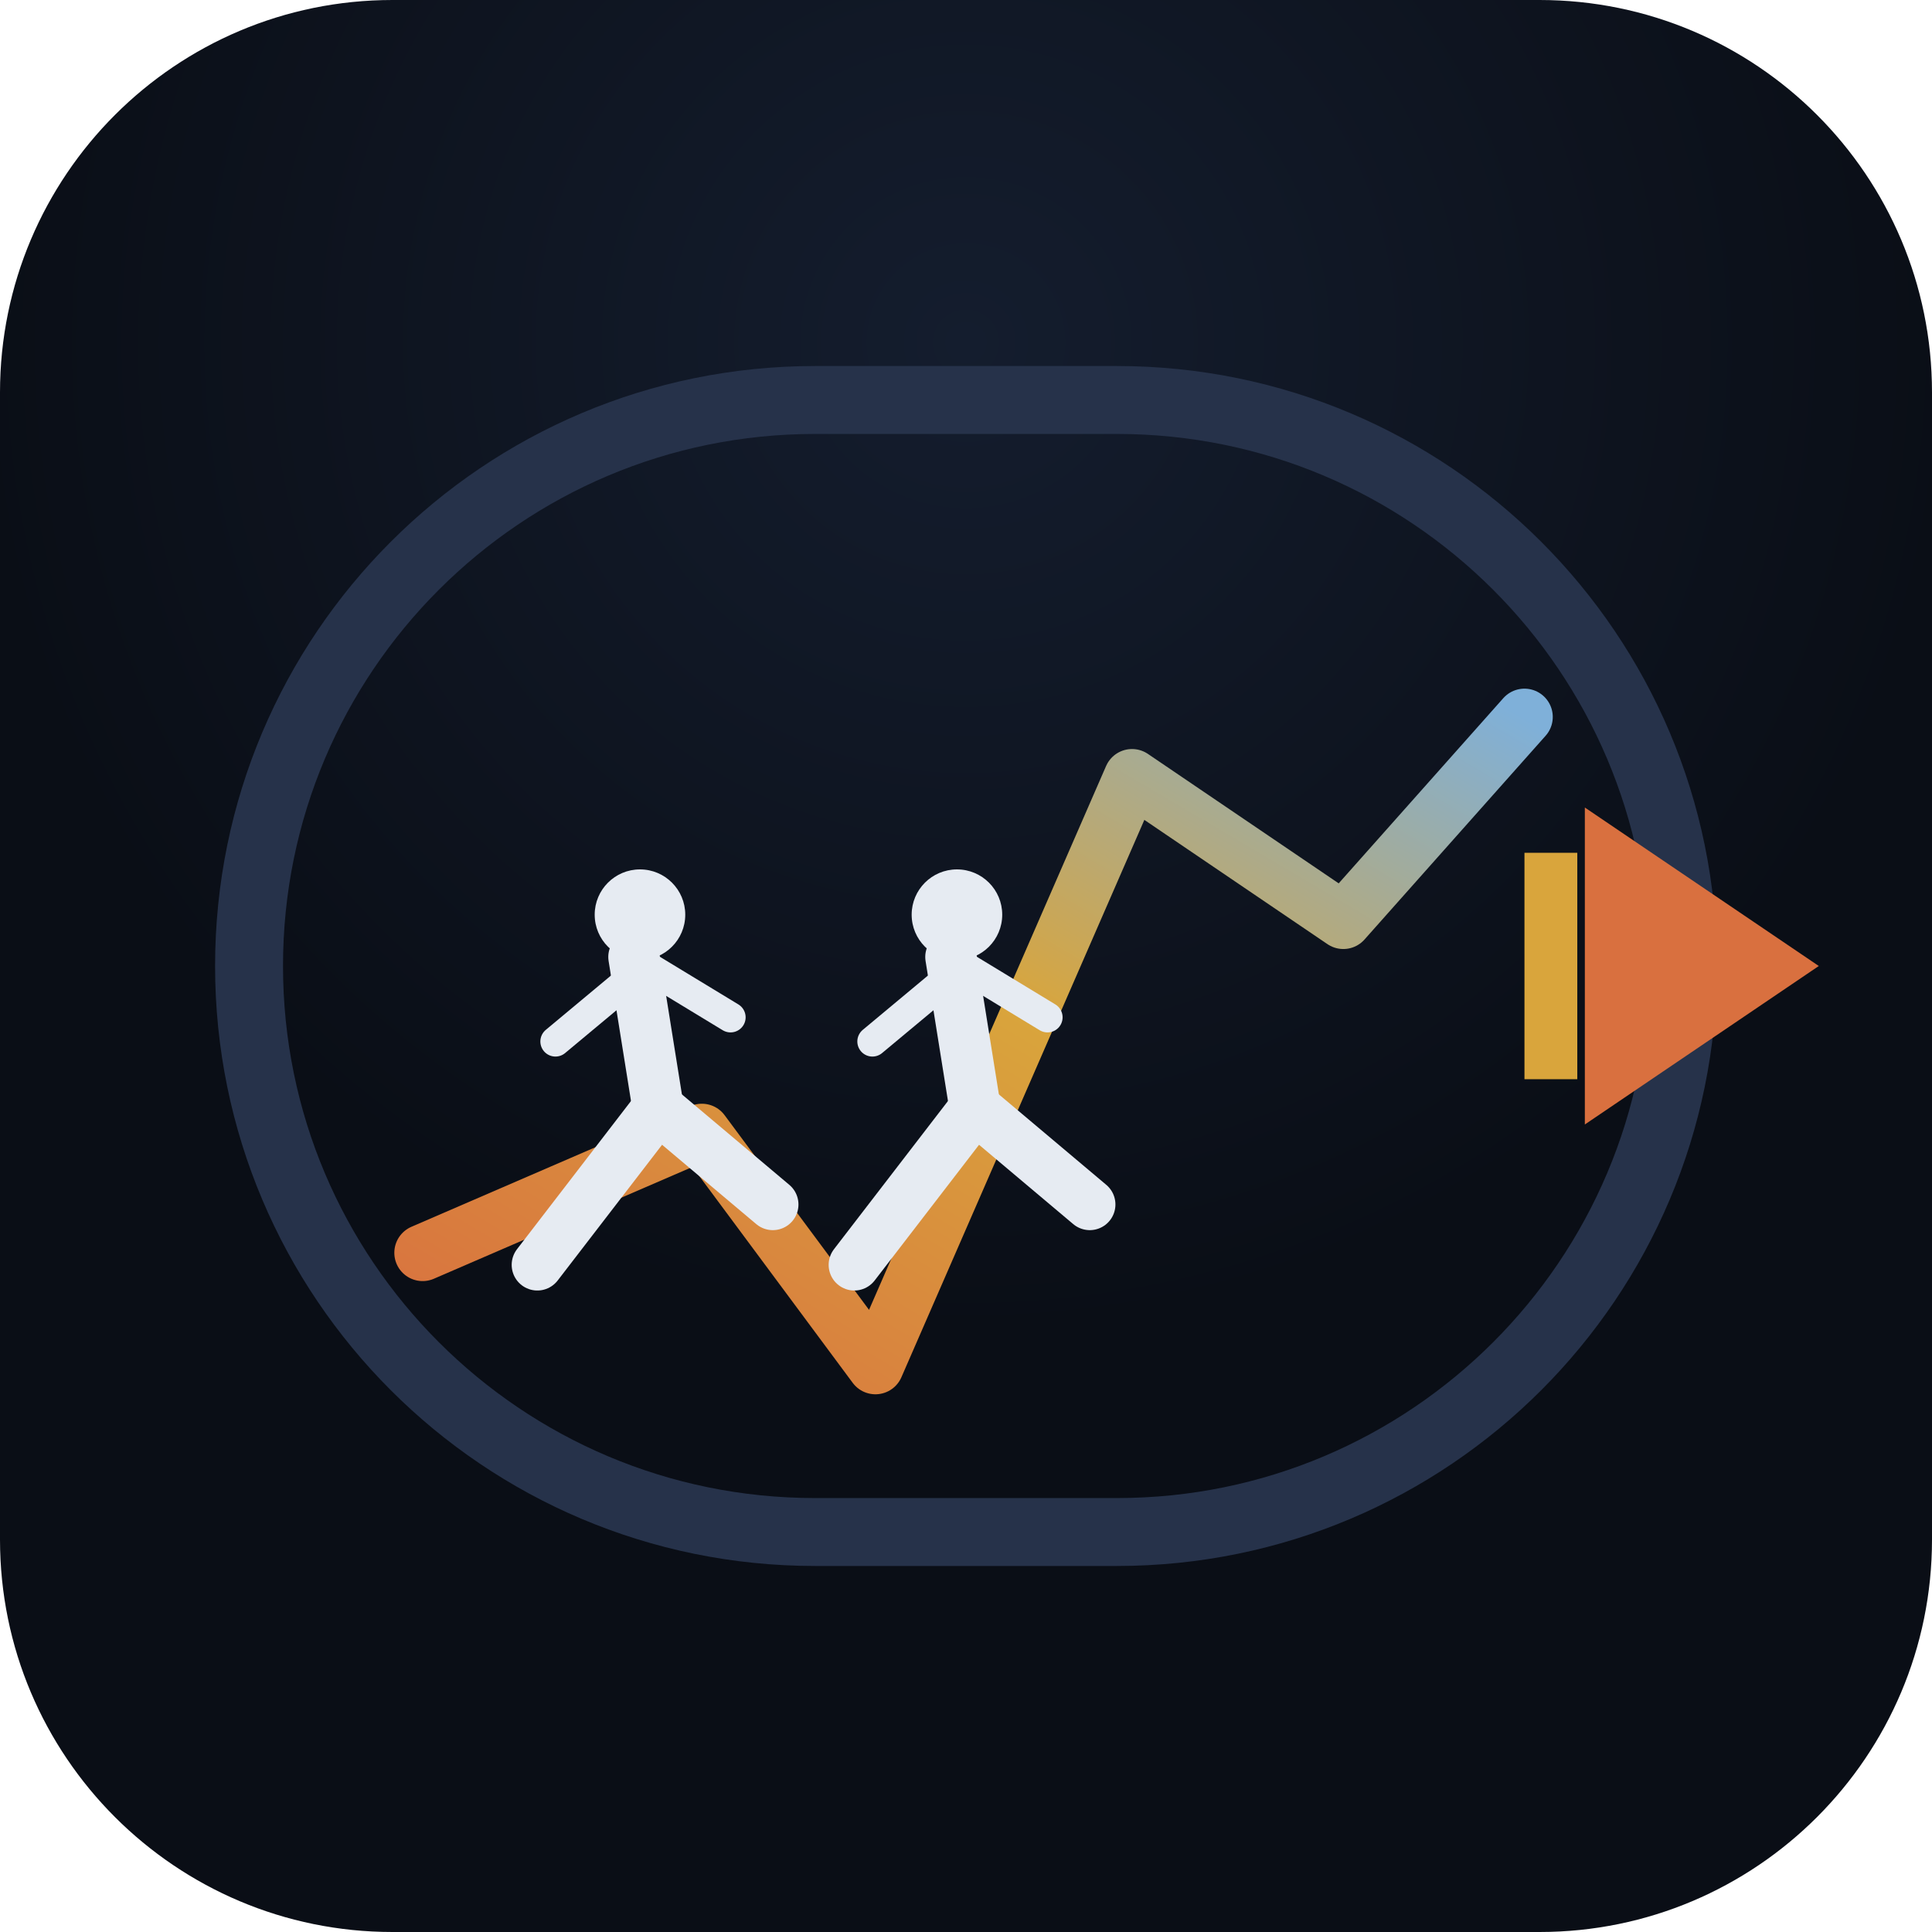
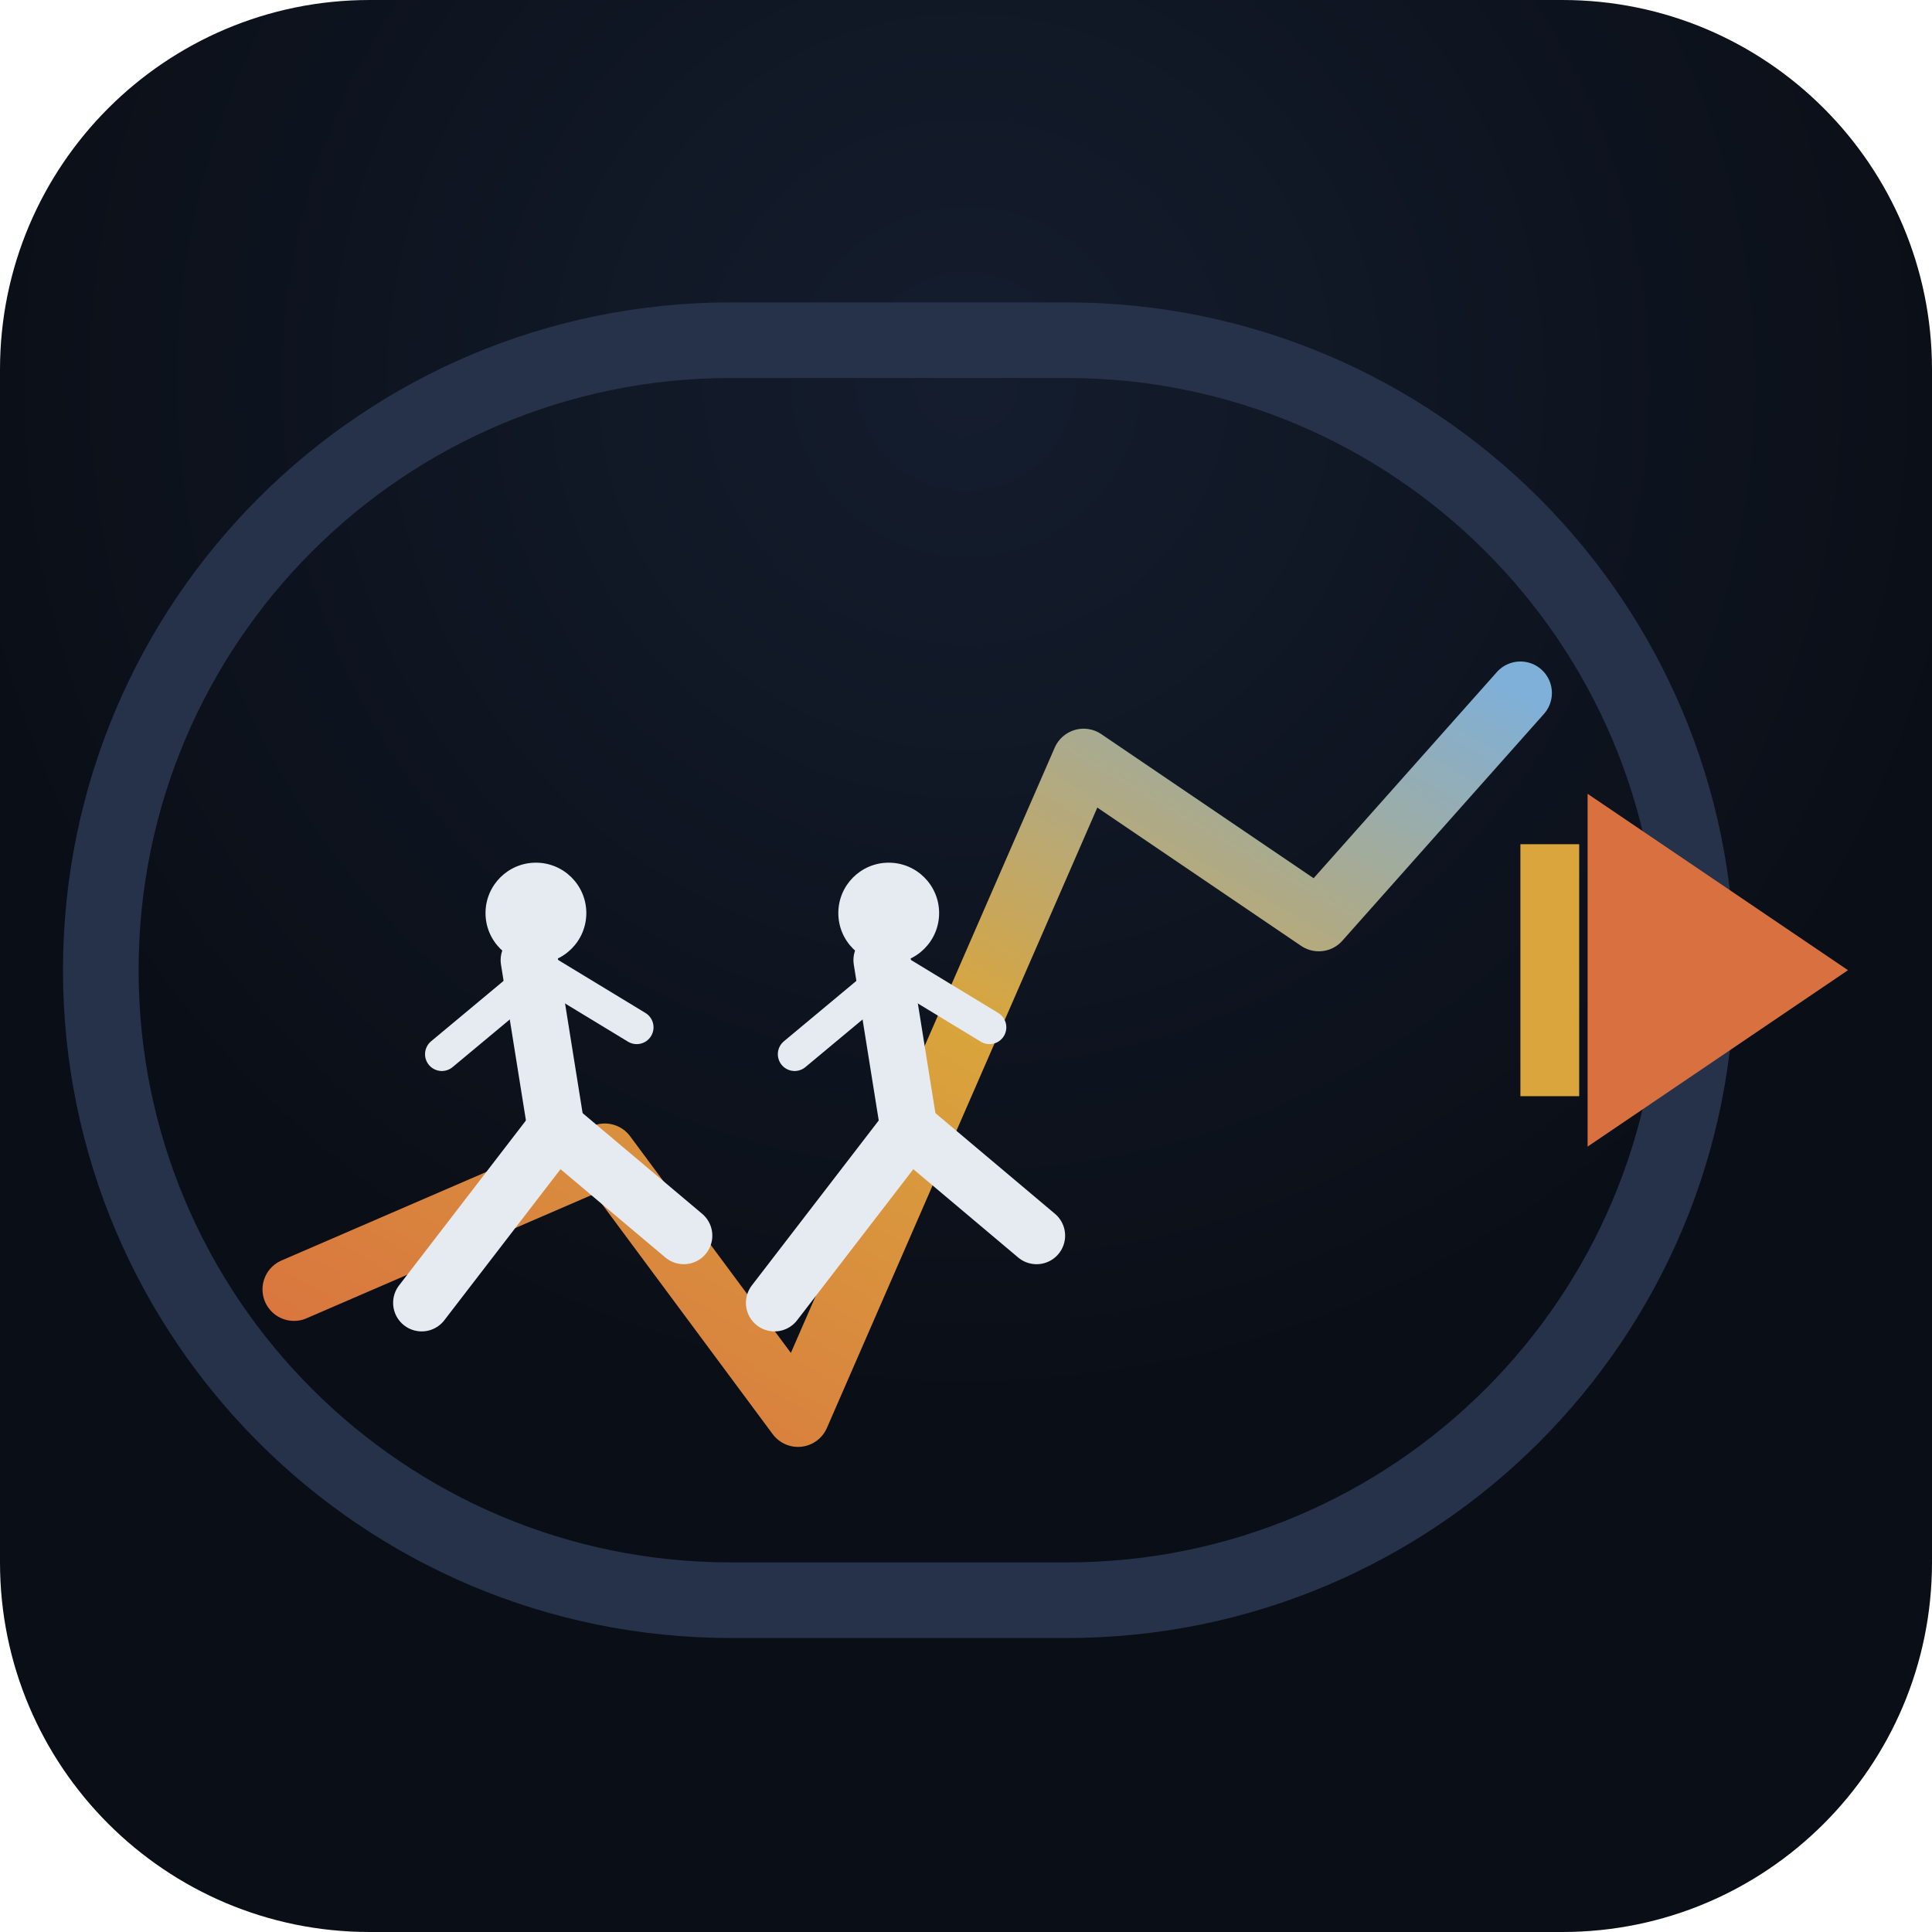
- <svg xmlns="http://www.w3.org/2000/svg" viewBox="0 0 512 512" width="512" height="512">
+ <svg xmlns="http://www.w3.org/2000/svg" viewBox="68 -16 460 460" width="512" height="512">
  <defs>
-     <radialGradient id="bg" cx="50%" cy="18%" r="85%">
+     <radialGradient id="bg" cx="50%" cy="20%" r="90%">
      <stop offset="0%" stop-color="#141d2e" />
      <stop offset="60%" stop-color="#0a0e16" />
    </radialGradient>
    <linearGradient id="signal" x1="0%" y1="100%" x2="100%" y2="0%">
      <stop offset="0%" stop-color="#d9703f" />
      <stop offset="55%" stop-color="#d9a53c" />
      <stop offset="100%" stop-color="#7fb0d9" />
    </linearGradient>
+     <clipPath id="rounded">
+       <rect x="68" y="-16" width="460" height="460" rx="88" />
+     </clipPath>
  </defs>
-   <rect x="0" y="0" width="512" height="512" rx="104" fill="url(#bg)" />
-   <rect x="66" y="106" width="380" height="300" rx="150" fill="none" stroke="#26324a" stroke-width="18" />
-   <polyline points="112,332 186,300 232,362 300,206 356,244 404,190" fill="none" stroke="url(#signal)" stroke-width="15" stroke-linecap="round" stroke-linejoin="round" />
-   <rect x="404" y="226" width="14" height="60" fill="#d9a53c" />
-   <path d="M 420 214 L 482 256 L 420 298 Z" fill="#d9703f" />
-   <g stroke-linecap="round" fill="none" stroke="#e6ebf2">
-     <g transform="translate(168,300) scale(0.8)" stroke-width="17">
-       <circle cx="2" cy="-72" r="15" fill="#e6ebf2" stroke="none" />
-       <line x1="0" y1="-58" x2="8" y2="-8" />
-       <line x1="8" y1="-8" x2="-32" y2="44" />
-       <line x1="8" y1="-8" x2="46" y2="24" />
-       <line x1="4" y1="-55" x2="-26" y2="-30" stroke-width="10" />
-       <line x1="4" y1="-55" x2="32" y2="-38" stroke-width="10" />
-     </g>
-     <g transform="translate(252,300) scale(0.8)" stroke-width="17">
-       <circle cx="2" cy="-72" r="15" fill="#e6ebf2" stroke="none" />
-       <line x1="0" y1="-58" x2="8" y2="-8" />
-       <line x1="8" y1="-8" x2="-32" y2="44" />
-       <line x1="8" y1="-8" x2="46" y2="24" />
-       <line x1="4" y1="-55" x2="-26" y2="-30" stroke-width="10" />
-       <line x1="4" y1="-55" x2="32" y2="-38" stroke-width="10" />
+   <g clip-path="url(#rounded)">
+     <rect x="68" y="-16" width="460" height="460" fill="url(#bg)" />
+     <g transform="translate(26,-41)">
+       <rect x="66" y="106" width="380" height="300" rx="150" fill="none" stroke="#26324a" stroke-width="18" />
+       <polyline points="112,332 186,300 232,362 300,206 356,244 404,190" fill="none" stroke="url(#signal)" stroke-width="15" stroke-linecap="round" stroke-linejoin="round" />
+       <rect x="404" y="226" width="14" height="60" fill="#d9a53c" />
+       <path d="M 420 214 L 482 256 L 420 298 Z" fill="#d9703f" />
+       <g stroke-linecap="round" fill="none" stroke="#e6ebf2">
+         <g transform="translate(168,300) scale(0.8)" stroke-width="17">
+           <circle cx="2" cy="-72" r="15" fill="#e6ebf2" stroke="none" />
+           <line x1="0" y1="-58" x2="8" y2="-8" />
+           <line x1="8" y1="-8" x2="-32" y2="44" />
+           <line x1="8" y1="-8" x2="46" y2="24" />
+           <line x1="4" y1="-55" x2="-26" y2="-30" stroke-width="10" />
+           <line x1="4" y1="-55" x2="32" y2="-38" stroke-width="10" />
+         </g>
+         <g transform="translate(252,300) scale(0.8)" stroke-width="17">
+           <circle cx="2" cy="-72" r="15" fill="#e6ebf2" stroke="none" />
+           <line x1="0" y1="-58" x2="8" y2="-8" />
+           <line x1="8" y1="-8" x2="-32" y2="44" />
+           <line x1="8" y1="-8" x2="46" y2="24" />
+           <line x1="4" y1="-55" x2="-26" y2="-30" stroke-width="10" />
+           <line x1="4" y1="-55" x2="32" y2="-38" stroke-width="10" />
+         </g>
+       </g>
    </g>
  </g>
</svg>
